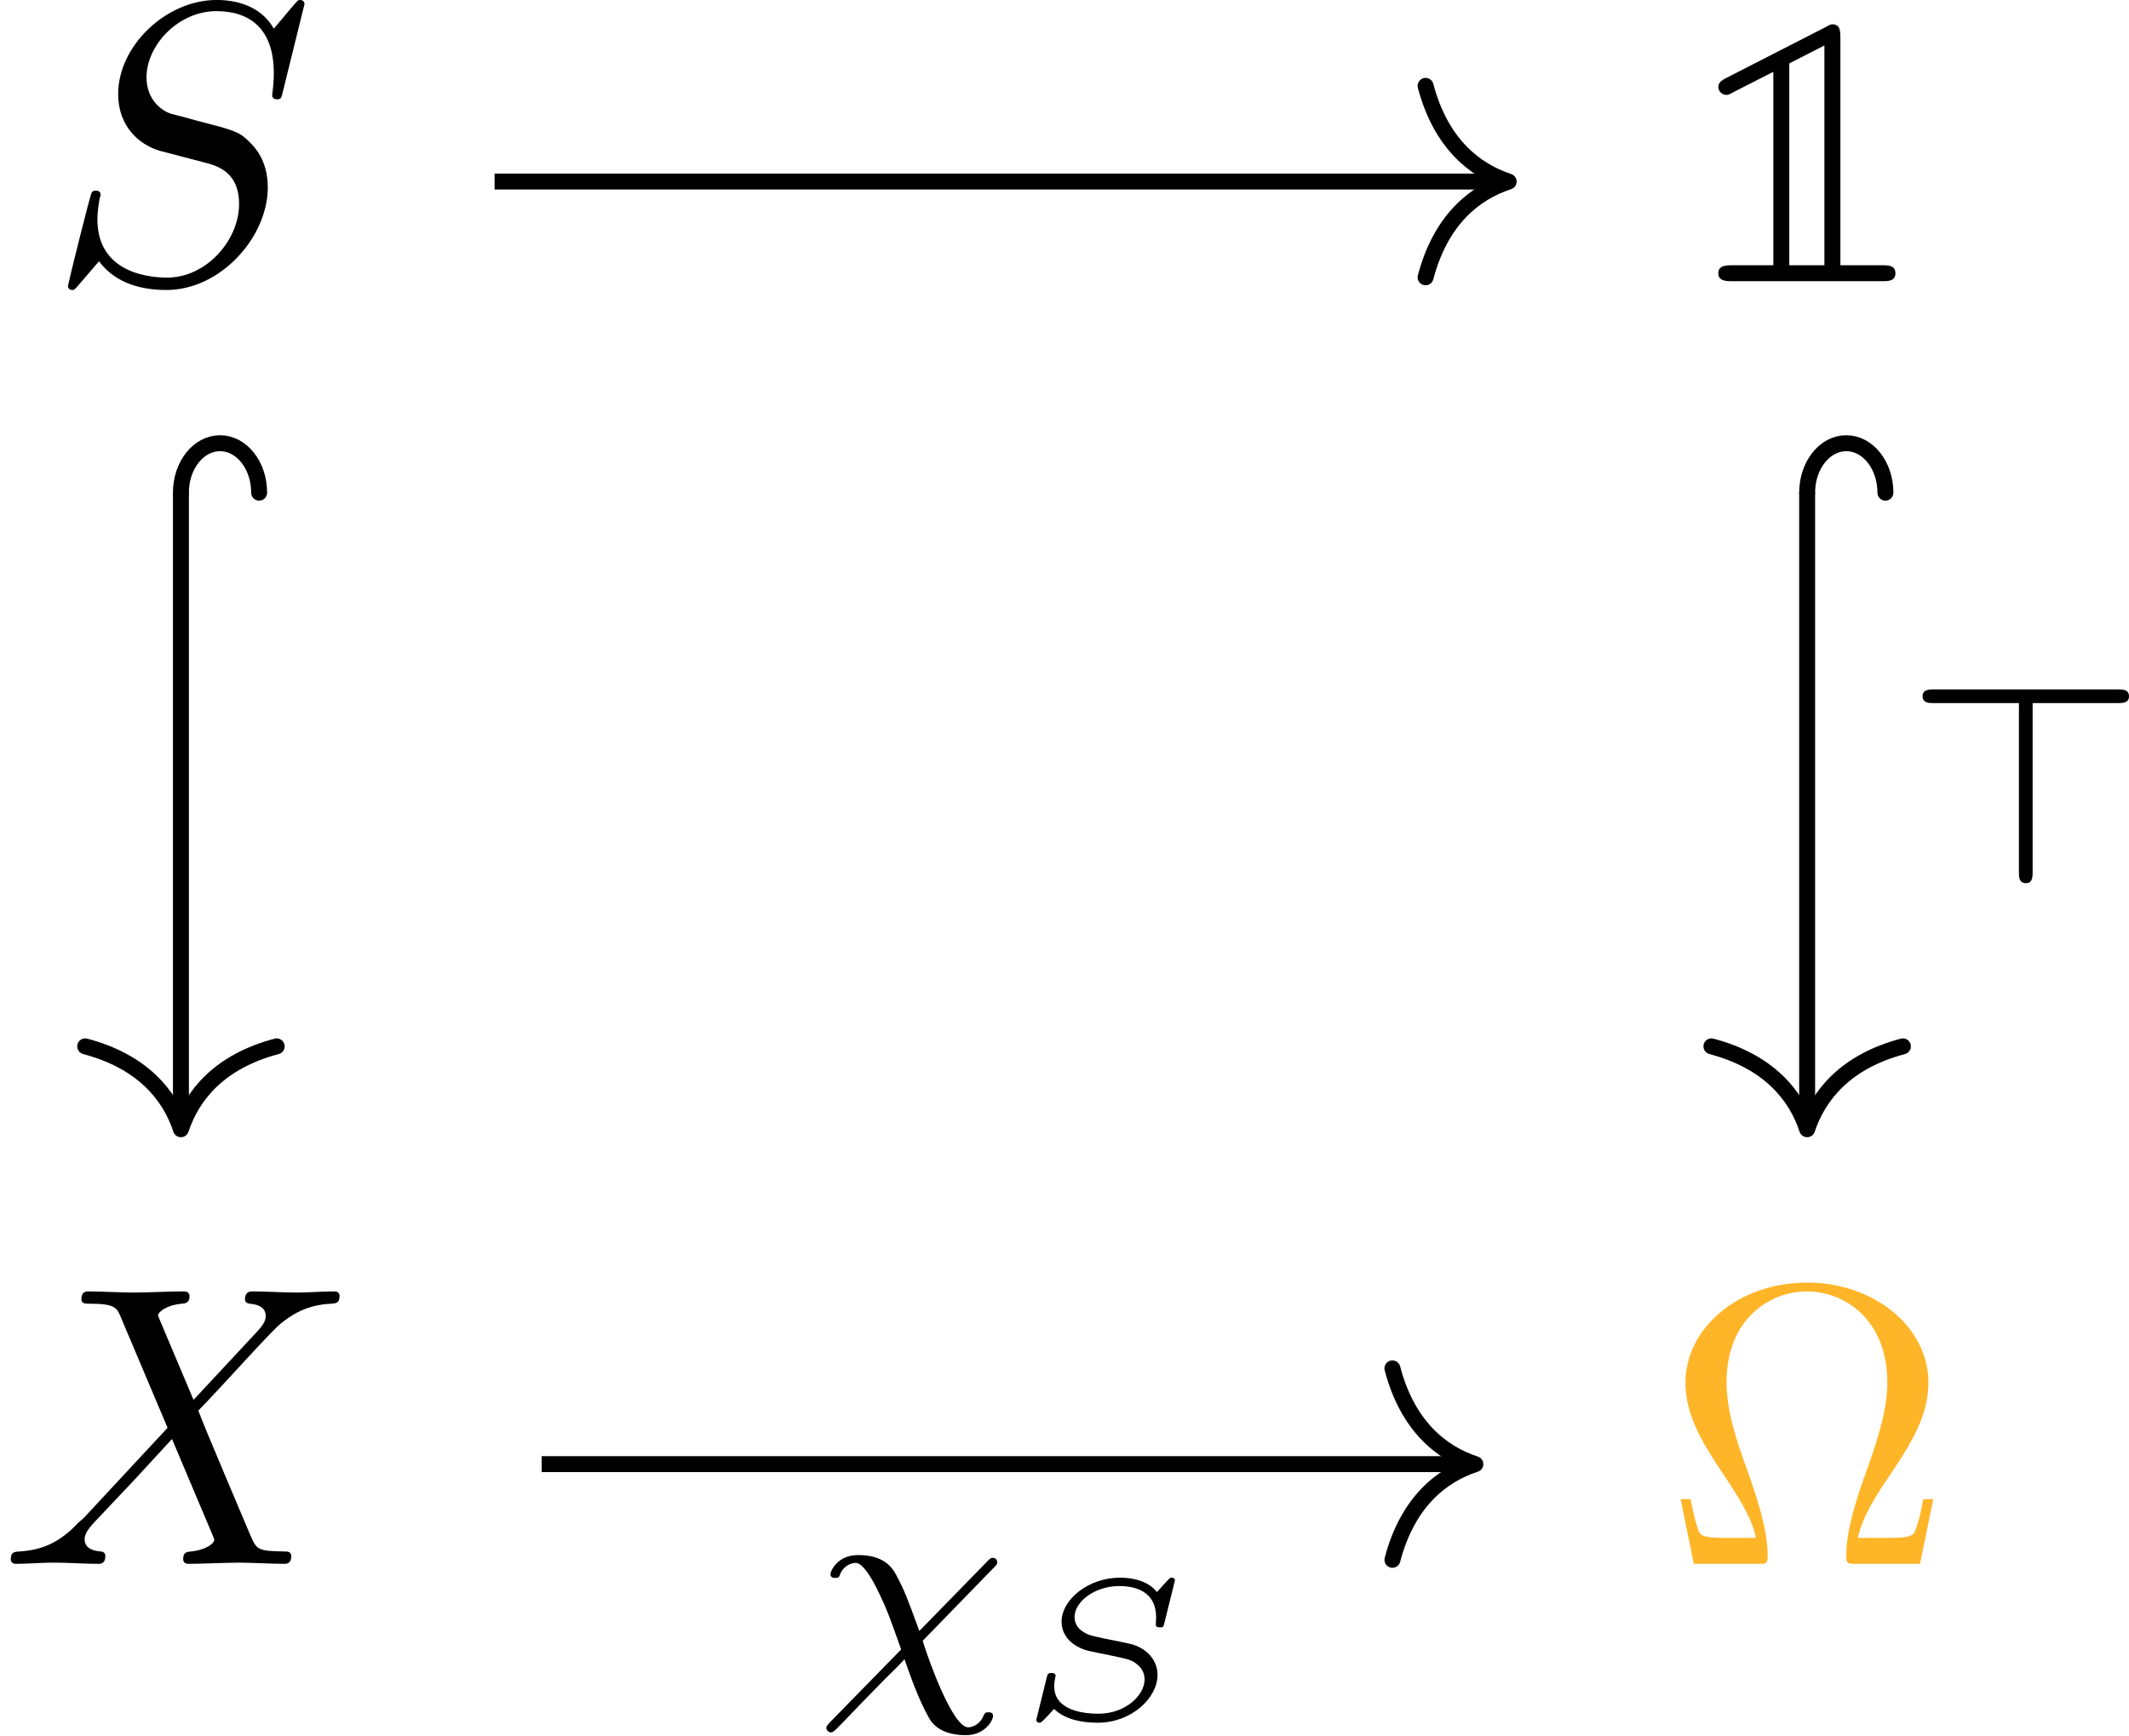
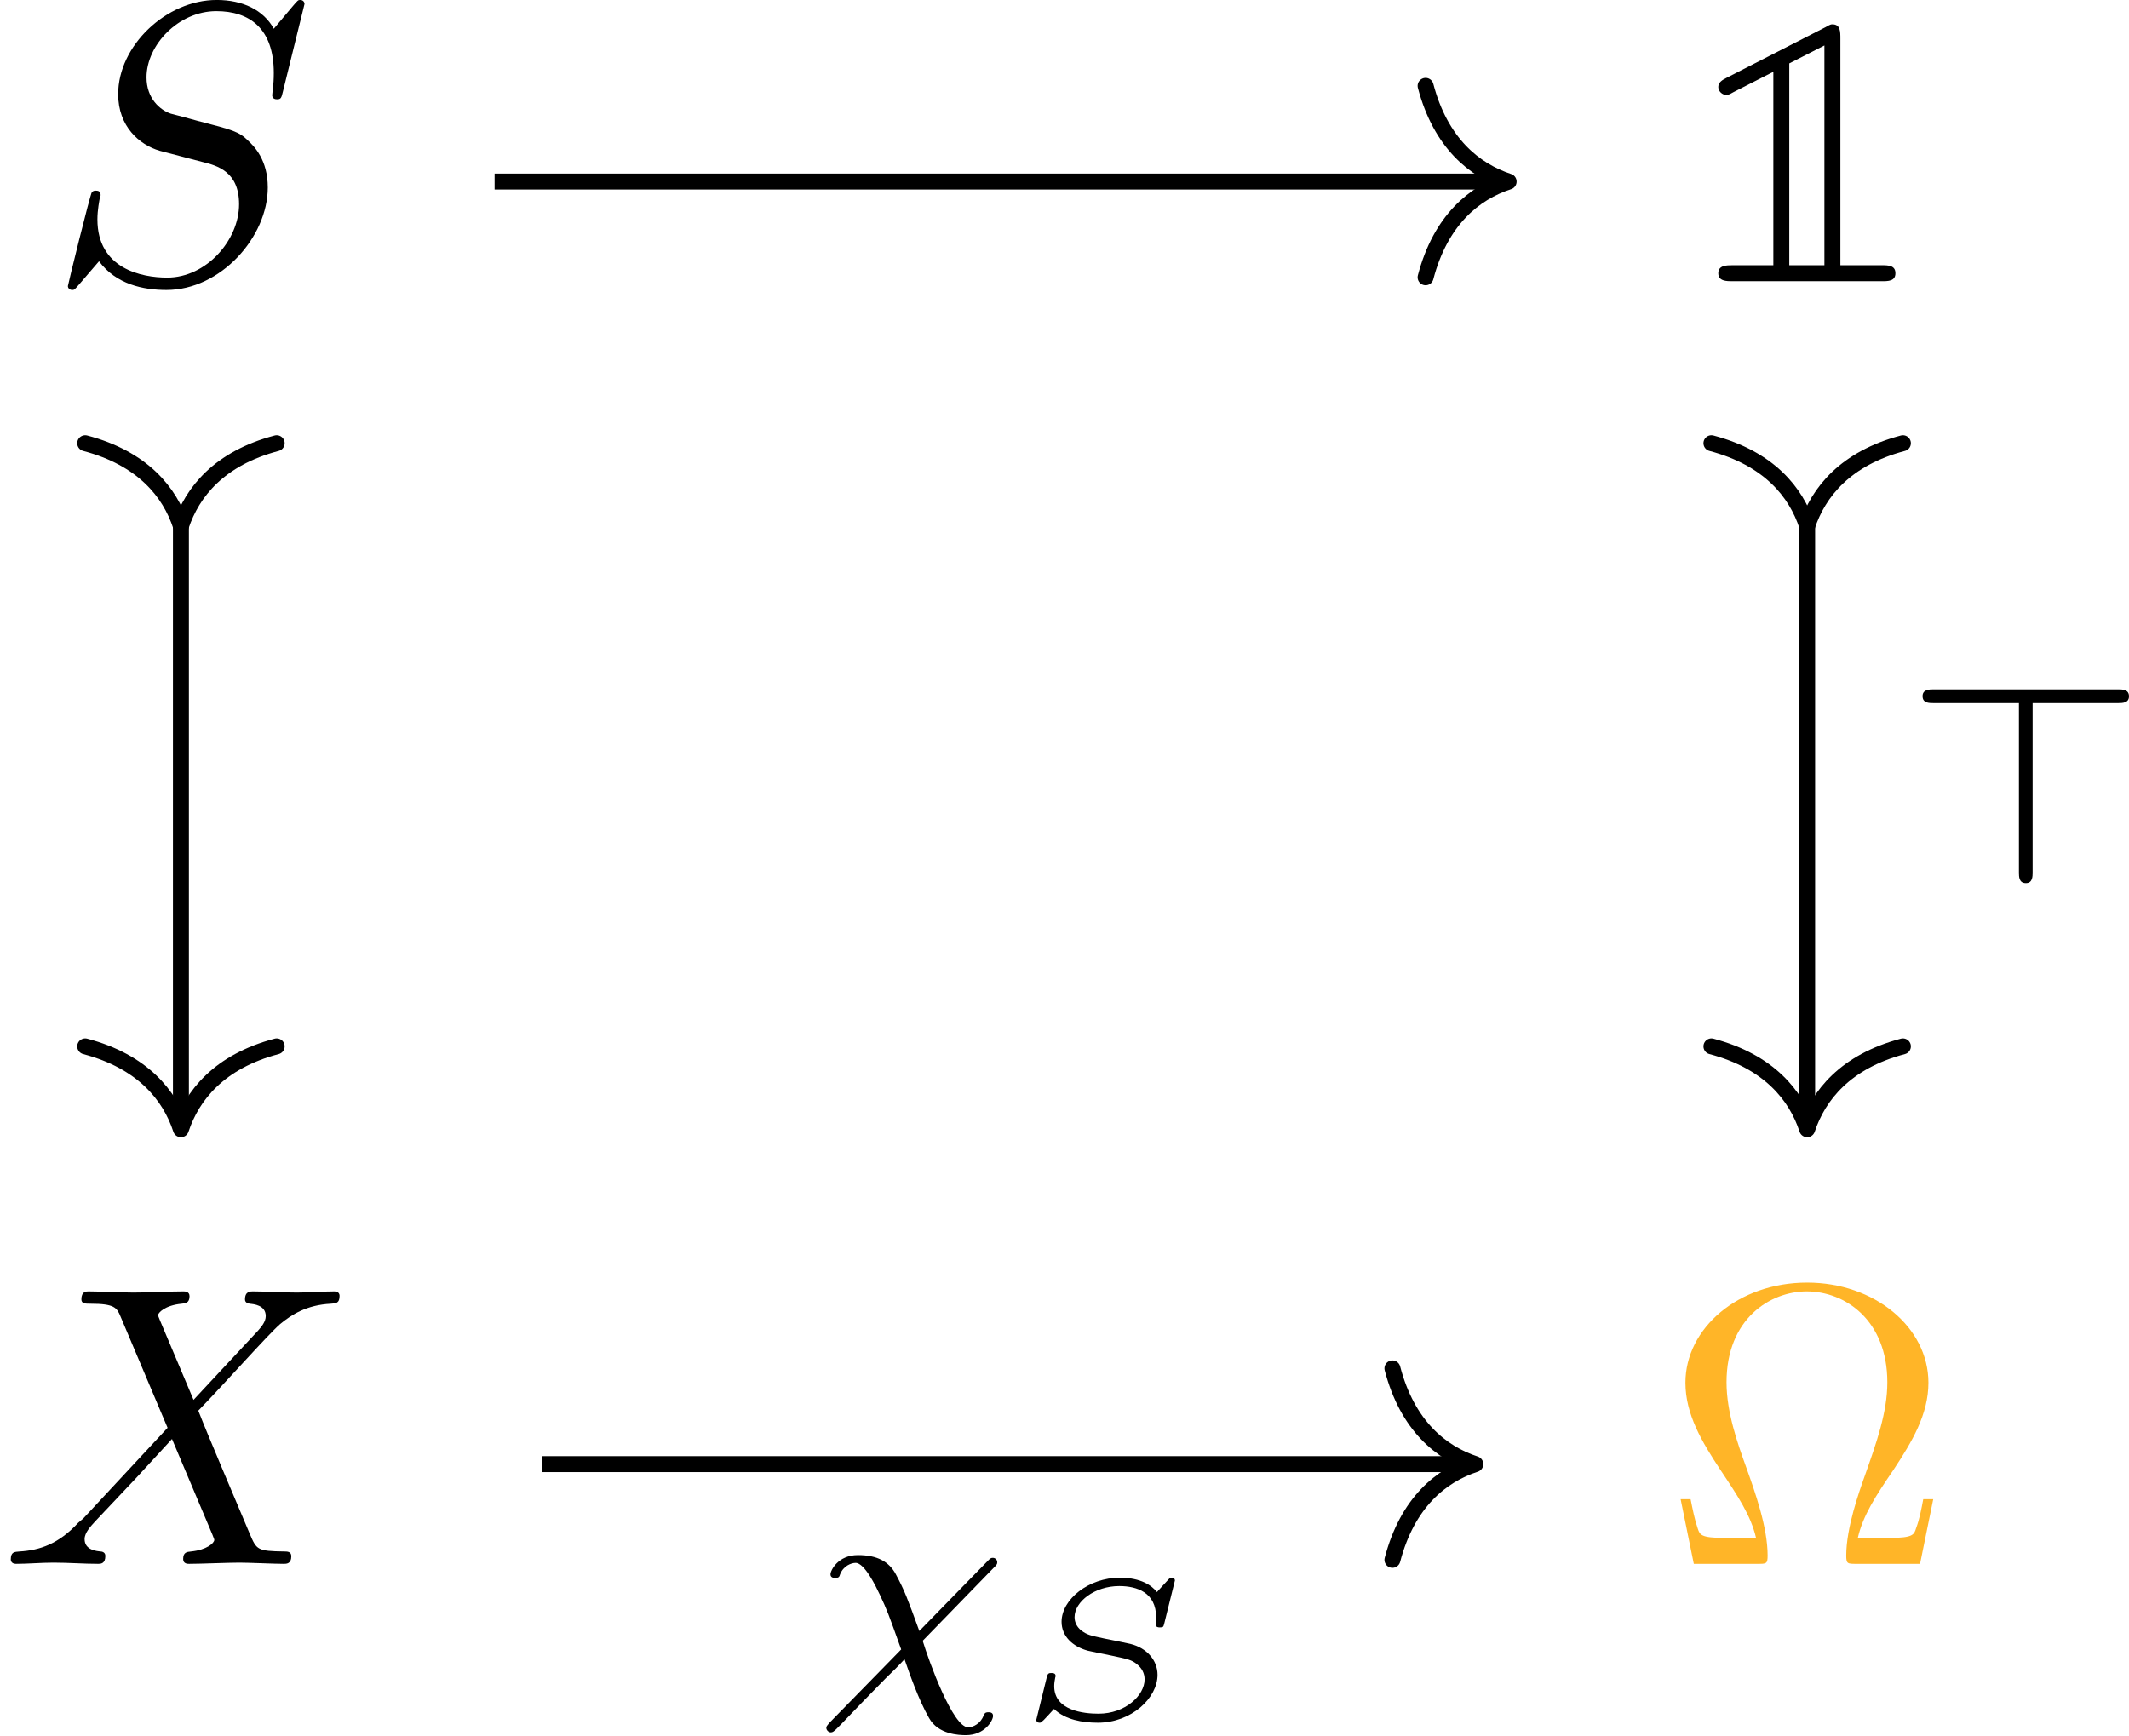
<svg xmlns="http://www.w3.org/2000/svg" xmlns:xlink="http://www.w3.org/1999/xlink" version="1.1" width="223.265pt" height="182.007pt" viewBox="204.513 261.44 74.422 60.669">
  <defs>
    <path id="g4-83" d="M4.075-3.442C4.075-3.447 4.075-3.512 3.995-3.512C3.955-3.512 3.95-3.507 3.89-3.442C3.831-3.382 3.686-3.218 3.626-3.153C3.502-3.313 3.228-3.512 2.7-3.512C1.918-3.512 1.245-2.969 1.245-2.411C1.245-2.052 1.519-1.793 1.898-1.689C1.953-1.674 2.371-1.589 2.476-1.569C2.904-1.479 2.994-1.46 3.128-1.35C3.248-1.255 3.318-1.126 3.318-.971C3.318-.573 2.839-.115 2.167-.115C1.803-.115 1.061-.189 1.061-.802C1.061-.872 1.071-.946 1.086-1.016C1.091-1.036 1.096-1.041 1.096-1.056C1.096-1.131 1.026-1.131 .991-1.131C.927-1.131 .902-1.126 .877-1.031L.633-.04C.633-.03 .613 .035 .613 .04C.613 .05 .618 .11 .697 .11C.727 .11 .732 .105 .802 .04C.862-.02 1.001-.174 1.056-.234C1.34 .04 1.773 .11 2.152 .11C2.984 .11 3.641-.503 3.641-1.086C3.641-1.45 3.372-1.758 2.964-1.858C2.899-1.873 2.426-1.973 2.311-1.993C1.968-2.067 1.883-2.082 1.733-2.197C1.634-2.276 1.569-2.391 1.569-2.526C1.569-2.914 2.072-3.303 2.685-3.303C3.128-3.303 3.606-3.143 3.606-2.521C3.606-2.441 3.597-2.371 3.597-2.341C3.597-2.271 3.671-2.271 3.696-2.271C3.786-2.271 3.786-2.281 3.811-2.376L4.075-3.442Z" />
    <path id="g3-31" d="M4.519-2.748C4.596-2.824 4.617-2.845 4.617-2.894C4.617-2.957 4.568-3.006 4.505-3.006C4.449-3.006 4.435-2.985 4.359-2.908L2.671-1.179C2.371-2.001 2.308-2.176 2.085-2.594C1.918-2.908 1.625-3.075 1.137-3.075C.642-3.075 .453-2.692 .453-2.594C.453-2.504 .544-2.504 .572-2.504C.663-2.504 .676-2.538 .69-2.587C.774-2.81 .976-2.88 1.081-2.88C1.304-2.88 1.59-2.287 1.688-2.078C1.862-1.709 1.897-1.618 2.218-.718L.418 1.123C.37 1.186 .349 1.2 .349 1.241C.349 1.297 .404 1.353 .46 1.353C.509 1.353 .53 1.332 .593 1.276C.739 1.137 1.088 .76 1.234 .614L1.82 .014C1.932-.091 2.204-.363 2.301-.474C2.42-.133 2.65 .537 2.915 .997C3.145 1.409 3.668 1.423 3.836 1.423C4.303 1.423 4.512 1.06 4.512 .941C4.512 .851 4.428 .851 4.394 .851C4.31 .851 4.296 .886 4.275 .934C4.205 1.13 4.017 1.227 3.891 1.227C3.508 1.227 2.915-.411 2.755-.934L4.519-2.748Z" />
    <path id="g1-62" d="M3.285-4.498H5.412C5.523-4.498 5.691-4.498 5.691-4.666C5.691-4.84 5.53-4.84 5.412-4.84H.816C.711-4.84 .537-4.84 .537-4.672C.537-4.498 .697-4.498 .816-4.498H2.943V-.272C2.943-.16 2.943 0 3.117 0C3.285 0 3.285-.167 3.285-.272V-4.498Z" />
    <path id="g5-10" d="M6.745-1.614H6.496C6.446-1.355 6.406-1.126 6.316-.887C6.267-.727 6.237-.648 5.659-.648H4.862C4.991-1.205 5.3-1.684 5.748-2.341C6.217-3.049 6.625-3.736 6.625-4.523C6.625-5.908 5.28-7.024 3.597-7.024C1.883-7.024 .558-5.888 .558-4.523C.558-3.736 .966-3.049 1.435-2.341C1.873-1.684 2.192-1.205 2.321-.648H1.524C.946-.648 .917-.727 .867-.877C.787-1.106 .737-1.365 .687-1.614H.438L.767 0H2.361C2.58 0 2.61 0 2.61-.209C2.61-.907 2.301-1.783 2.072-2.421C1.863-2.999 1.584-3.786 1.584-4.533C1.584-6.127 2.68-6.804 3.587-6.804C4.543-6.804 5.599-6.087 5.599-4.533C5.599-3.786 5.33-3.029 5.041-2.212C4.892-1.793 4.573-.897 4.573-.209C4.573 0 4.603 0 4.832 0H6.416L6.745-1.614Z" />
    <path id="g0-49" d="M.757-5.081C.658-5.031 .548-4.971 .548-4.852C.548-4.742 .648-4.653 .747-4.653C.787-4.653 .807-4.653 .927-4.722L1.923-5.23V-.399H.907C.757-.399 .548-.399 .548-.199S.757 0 .907 0H4.623C4.792 0 4.971 0 4.971-.199S4.792-.399 4.623-.399H3.597V-6.057C3.597-6.237 3.597-6.416 3.397-6.416C3.367-6.416 3.347-6.416 3.228-6.346L.757-5.081ZM3.198-.399H2.321V-5.44L3.198-5.888V-.399Z" />
    <path id="g2-83" d="M6.426-6.924C6.426-6.954 6.406-7.024 6.316-7.024C6.267-7.024 6.257-7.014 6.137-6.874L5.659-6.306C5.4-6.775 4.882-7.024 4.234-7.024C2.969-7.024 1.773-5.878 1.773-4.672C1.773-3.866 2.301-3.407 2.809-3.258L3.875-2.979C4.244-2.889 4.792-2.74 4.792-1.923C4.792-1.026 3.975-.09 2.999-.09C2.361-.09 1.255-.309 1.255-1.544C1.255-1.783 1.305-2.022 1.315-2.082C1.325-2.122 1.335-2.132 1.335-2.152C1.335-2.252 1.265-2.262 1.215-2.262S1.146-2.252 1.116-2.222C1.076-2.182 .518 .09 .518 .12C.518 .179 .568 .219 .628 .219C.677 .219 .687 .209 .807 .07L1.295-.498C1.724 .08 2.401 .219 2.979 .219C4.334 .219 5.509-1.106 5.509-2.341C5.509-3.029 5.171-3.367 5.021-3.507C4.792-3.736 4.643-3.776 3.756-4.005C3.537-4.065 3.178-4.164 3.088-4.184C2.819-4.274 2.481-4.563 2.481-5.091C2.481-5.898 3.278-6.745 4.224-6.745C5.051-6.745 5.659-6.316 5.659-5.2C5.659-4.882 5.619-4.702 5.619-4.643C5.619-4.633 5.619-4.543 5.738-4.543C5.838-4.543 5.848-4.573 5.888-4.742L6.426-6.924Z" />
    <path id="g2-88" d="M4.832-4.095L3.995-6.077C3.965-6.157 3.945-6.197 3.945-6.207C3.945-6.267 4.115-6.456 4.533-6.496C4.633-6.506 4.732-6.516 4.732-6.685C4.732-6.804 4.613-6.804 4.583-6.804C4.174-6.804 3.746-6.775 3.328-6.775C3.078-6.775 2.461-6.804 2.212-6.804C2.152-6.804 2.032-6.804 2.032-6.605C2.032-6.496 2.132-6.496 2.262-6.496C2.859-6.496 2.919-6.396 3.009-6.177L4.184-3.397L2.082-1.136L1.953-1.026C1.465-.498 .996-.339 .488-.309C.359-.299 .269-.299 .269-.11C.269-.1 .269 0 .399 0C.697 0 1.026-.03 1.335-.03C1.704-.03 2.092 0 2.451 0C2.511 0 2.63 0 2.63-.199C2.63-.299 2.531-.309 2.511-.309C2.421-.319 2.112-.339 2.112-.618C2.112-.777 2.262-.936 2.381-1.066L3.397-2.142L4.294-3.118L5.3-.737C5.34-.628 5.35-.618 5.35-.598C5.35-.518 5.161-.349 4.772-.309C4.663-.299 4.573-.289 4.573-.12C4.573 0 4.682 0 4.722 0C5.001 0 5.699-.03 5.978-.03C6.227-.03 6.834 0 7.083 0C7.153 0 7.273 0 7.273-.189C7.273-.309 7.173-.309 7.093-.309C6.426-.319 6.406-.349 6.237-.747C5.848-1.674 5.181-3.228 4.951-3.826C5.629-4.523 6.675-5.709 6.994-5.988C7.283-6.227 7.661-6.466 8.259-6.496C8.389-6.506 8.478-6.506 8.478-6.695C8.478-6.705 8.478-6.804 8.349-6.804C8.05-6.804 7.721-6.775 7.412-6.775C7.044-6.775 6.665-6.804 6.306-6.804C6.247-6.804 6.117-6.804 6.117-6.605C6.117-6.535 6.167-6.506 6.237-6.496C6.326-6.486 6.635-6.466 6.635-6.187C6.635-6.047 6.526-5.918 6.446-5.828L4.832-4.095Z" />
  </defs>
  <g id="page1" transform="matrix(1.4 0 0 1.4 0 0)">
    <g transform="matrix(1 0 0 1 -31.991 19.42)">
      <use x="179.249" y="174.346" xlink:href="#g2-83" />
    </g>
    <g transform="matrix(1 0 0 1 -31.417 19.42)">
      <use x="219.853" y="174.346" xlink:href="#g0-49" />
    </g>
    <g transform="matrix(1 0 0 1 -33.168 19.42)">
      <use x="179.249" y="206.379" xlink:href="#g2-88" />
    </g>
    <g fill="#ffb528" transform="matrix(1 0 0 1 -32.247 19.42)">
      <use x="219.853" y="206.379" xlink:href="#g5-10" />
    </g>
    <path d="M158.43 191.277H183.551" stroke="#000" fill="none" stroke-width=".398" stroke-miterlimit="10" />
    <path d="M181.676 188.887C182.054 190.321 182.898 190.996 183.75 191.278C182.898 191.555 182.054 192.231 181.676 193.668" stroke="#000" fill="none" stroke-width=".398" stroke-miterlimit="10" stroke-linecap="round" stroke-linejoin="round" />
-     <path d="M150.598 199.047V214.746" stroke="#000" fill="none" stroke-width=".398" stroke-miterlimit="10" />
-     <path d="M152.551 199.047C152.551 198.363 152.114 197.812 151.575 197.812S150.598 198.363 150.598 199.047" stroke="#000" fill="none" stroke-width=".398" stroke-miterlimit="10" stroke-linecap="round" />
+     <path d="M150.598 199.684V214.746" stroke="#000" fill="none" stroke-width=".398" stroke-miterlimit="10" />
+     <path d="M148.208 197.812C149.641 198.191 150.321 199.031 150.598 199.883C150.879 199.031 151.555 198.191 152.989 197.812" stroke="#000" fill="none" stroke-width=".398" stroke-miterlimit="10" stroke-linecap="round" stroke-linejoin="round" />
    <path d="M152.989 212.875C151.555 213.254 150.879 214.098 150.598 214.945C150.321 214.098 149.641 213.254 148.208 212.875" stroke="#000" fill="none" stroke-width=".398" stroke-miterlimit="10" stroke-linecap="round" stroke-linejoin="round" />
-     <path d="M191.203 199.047V214.746" stroke="#000" fill="none" stroke-width=".398" stroke-miterlimit="10" />
-     <path d="M193.157 199.047C193.157 198.363 192.719 197.812 192.18 197.812C191.641 197.812 191.203 198.363 191.203 199.047" stroke="#000" fill="none" stroke-width=".398" stroke-miterlimit="10" stroke-linecap="round" />
+     <path d="M191.203 199.684V214.746" stroke="#000" fill="none" stroke-width=".398" stroke-miterlimit="10" />
+     <path d="M188.813 197.812C190.246 198.191 190.926 199.031 191.203 199.883C191.485 199.031 192.161 198.191 193.594 197.812" stroke="#000" fill="none" stroke-width=".398" stroke-miterlimit="10" stroke-linecap="round" stroke-linejoin="round" />
    <path d="M193.594 212.875C192.161 213.254 191.485 214.098 191.203 214.945C190.926 214.098 190.246 213.254 188.813 212.875" stroke="#000" fill="none" stroke-width=".398" stroke-miterlimit="10" stroke-linecap="round" stroke-linejoin="round" />
    <g transform="matrix(1 0 0 1 23.107 2.421)">
      <use x="170.441" y="206.379" xlink:href="#g1-62" />
    </g>
    <path d="M159.606 223.309H182.719" stroke="#000" fill="none" stroke-width=".398" stroke-miterlimit="10" />
    <path d="M180.848 220.918C181.223 222.352 182.066 223.031 182.918 223.309C182.066 223.586 181.223 224.266 180.848 225.699" stroke="#000" fill="none" stroke-width=".398" stroke-miterlimit="10" stroke-linecap="round" stroke-linejoin="round" />
    <g transform="matrix(1 0 0 1 -4.077 22.276)">
      <use x="170.441" y="206.379" xlink:href="#g3-31" />
      <use x="175.419" y="207.381" xlink:href="#g4-83" />
    </g>
  </g>
</svg>
